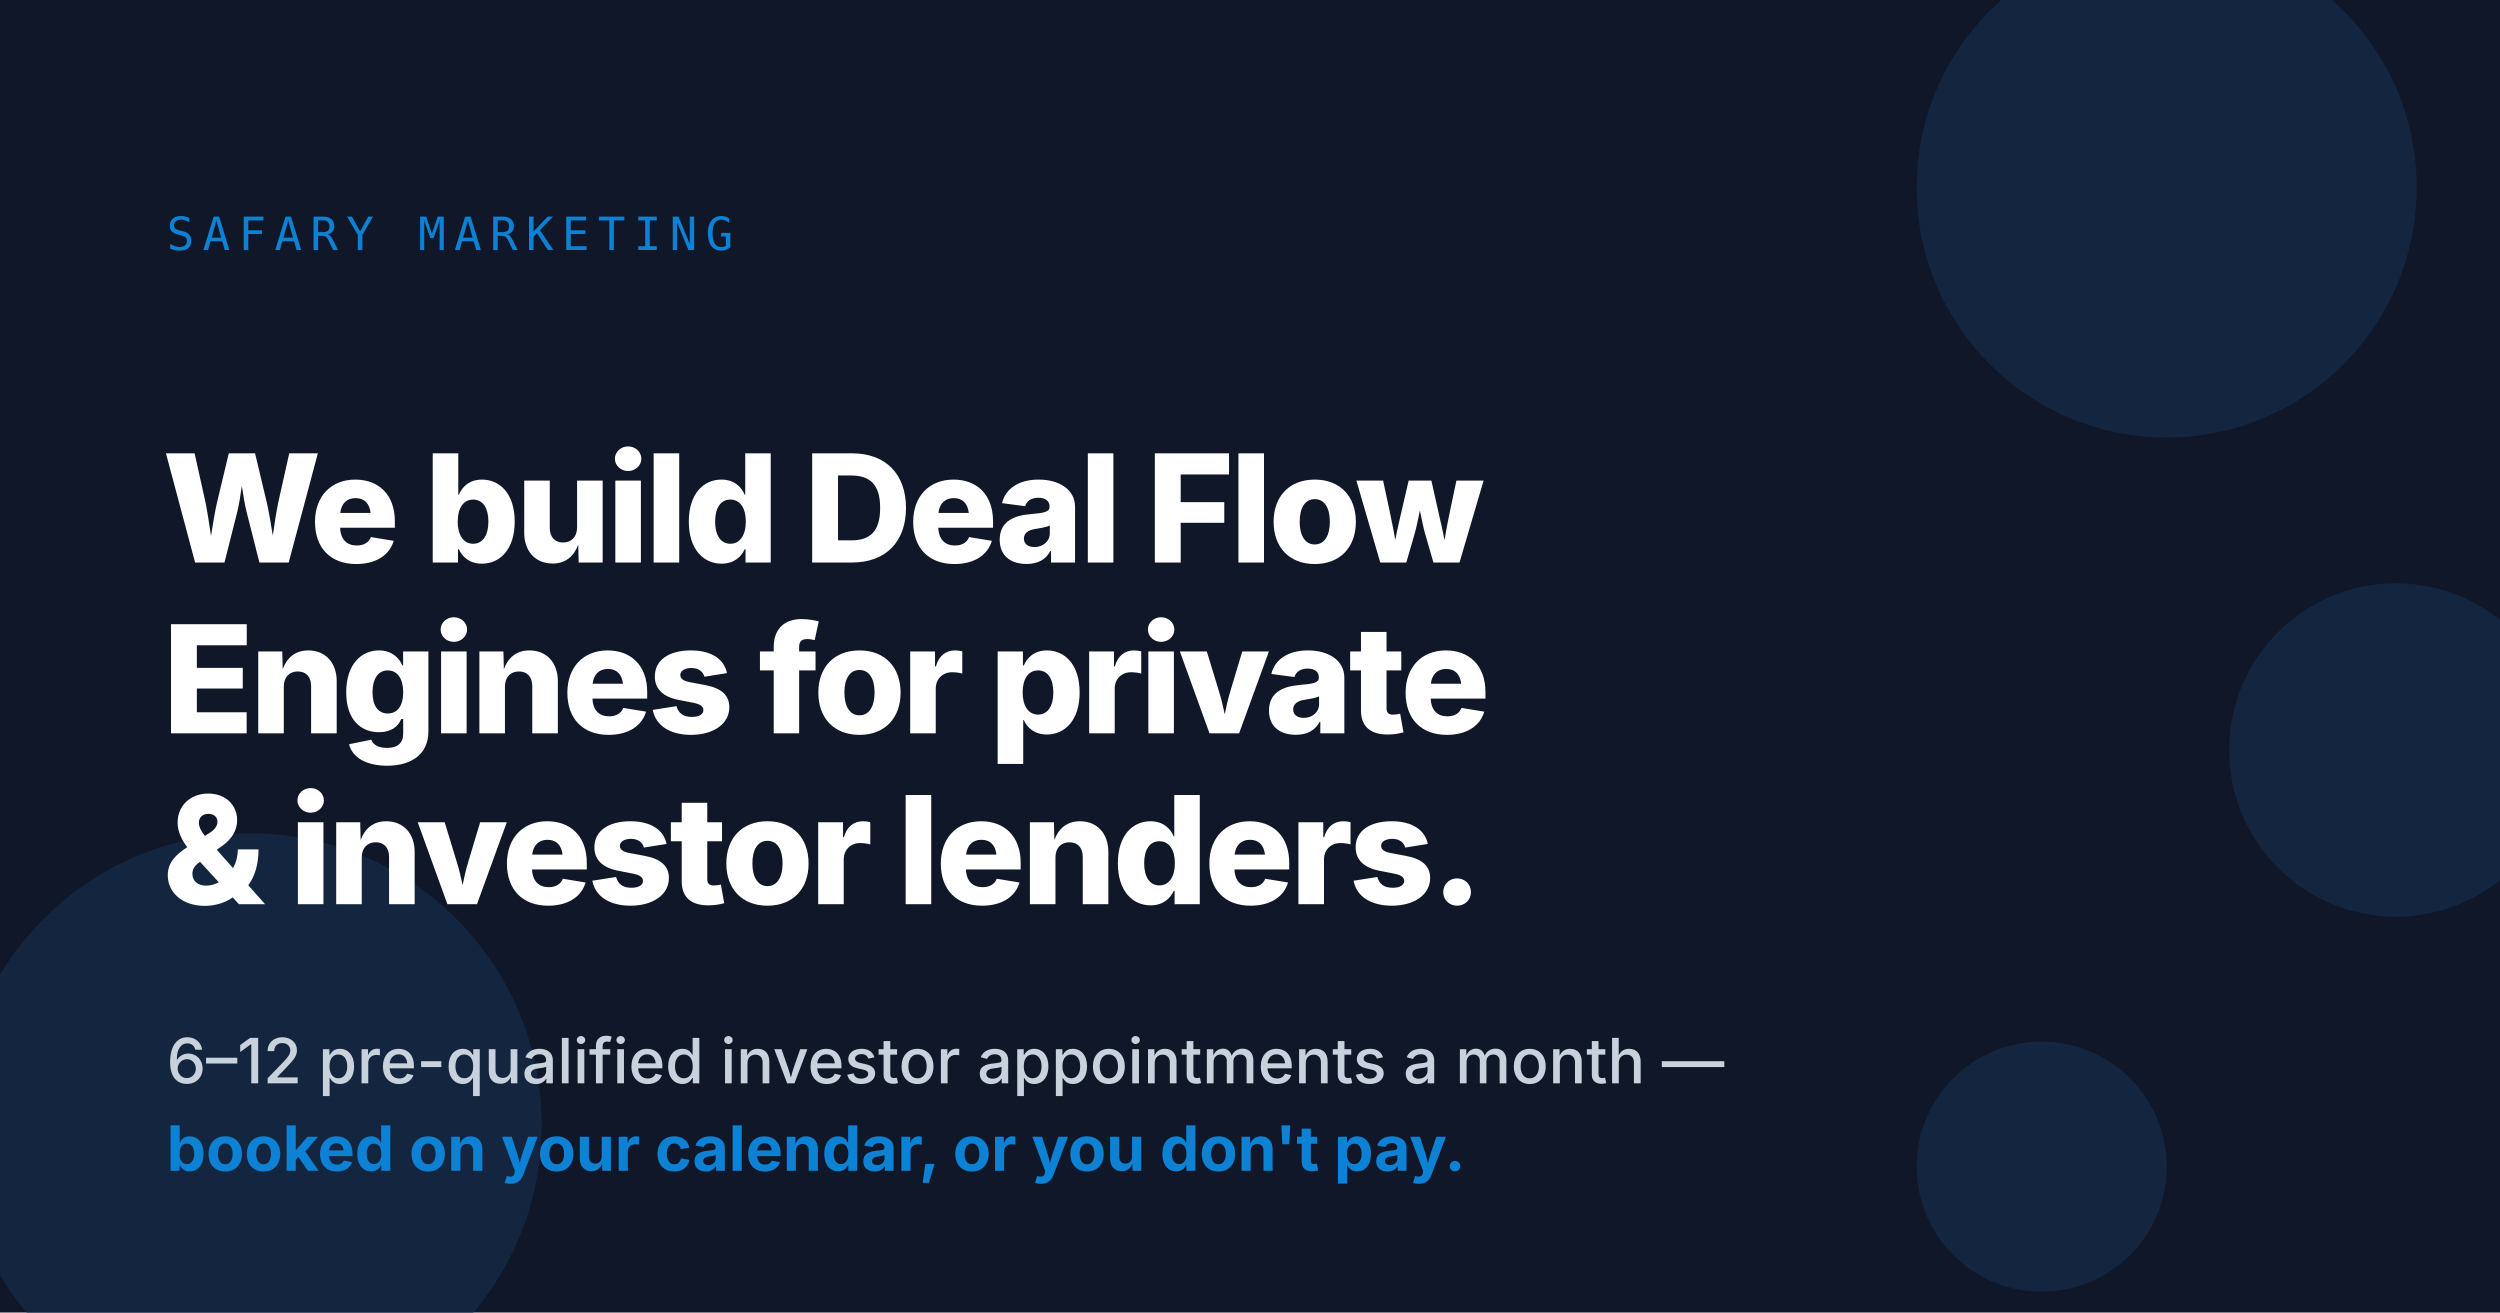
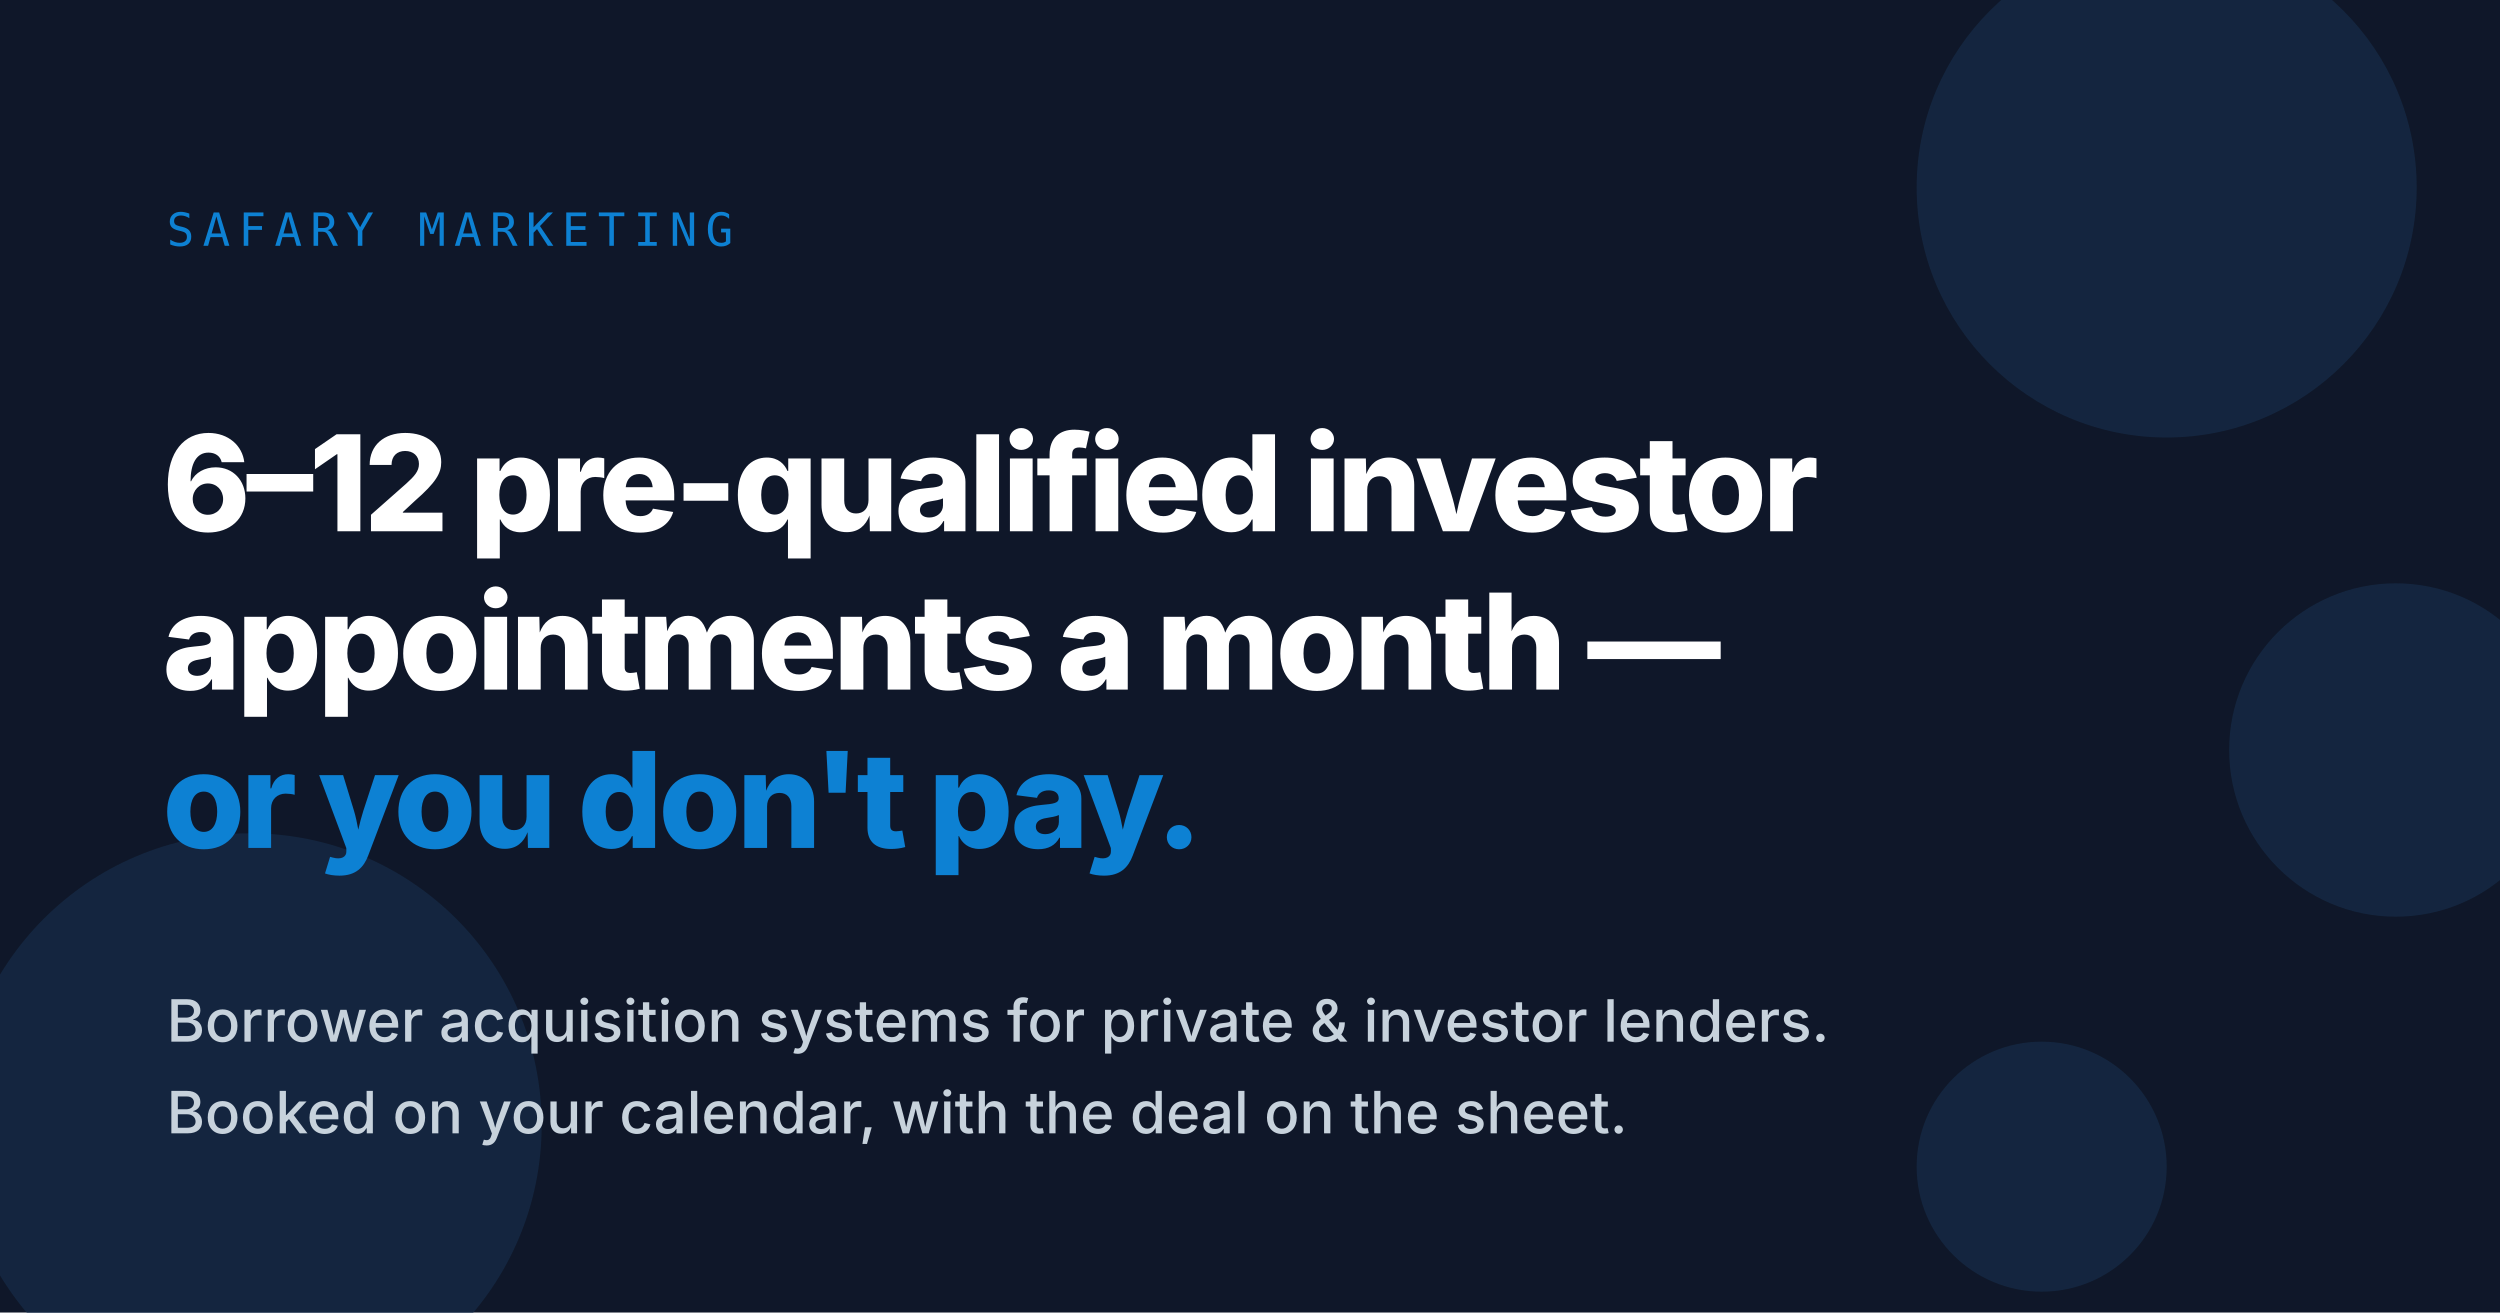
<svg xmlns="http://www.w3.org/2000/svg" width="1200" height="630" viewBox="0 0 1200 630">
  <rect width="1200" height="630" fill="#0F1729" />
  <g fill="#173252" opacity="0.55">
    <circle cx="1040" cy="90" r="120" />
    <circle cx="1150" cy="360" r="80" />
    <circle cx="120" cy="540" r="140" />
    <circle cx="980" cy="560" r="60" />
  </g>
-   <text x="80" y="120" font-family="DM Mono, monospace" font-size="22" letter-spacing="4" fill="#0D81D3">SAFARY MARKETING</text>
-   <text x="78" y="270" font-family="Inter, Arial, sans-serif" font-size="72" font-weight="800" letter-spacing="-2" fill="#FFFFFF">We build Deal Flow</text>
-   <text x="78" y="352" font-family="Inter, Arial, sans-serif" font-size="72" font-weight="800" letter-spacing="-2" fill="#FFFFFF">Engines for private</text>
-   <text x="78" y="434" font-family="Inter, Arial, sans-serif" font-size="72" font-weight="800" letter-spacing="-2" fill="#FFFFFF">&amp; investor lenders.</text>
-   <text x="80" y="520" font-family="Inter, Arial, sans-serif" font-size="30" font-weight="500" fill="#C7D2DC">6–12 pre-qualified investor appointments a month —</text>
-   <text x="80" y="562" font-family="Inter, Arial, sans-serif" font-size="30" font-weight="700" fill="#0D81D3">booked on your calendar, or you don't pay.</text>
+   <text x="80" y="118" font-family="DM Mono, monospace" font-size="22" letter-spacing="4" fill="#0D81D3">SAFARY MARKETING</text>
+   <text x="78" y="255" font-family="Inter, Arial, sans-serif" font-size="64" font-weight="800" letter-spacing="-2" fill="#FFFFFF">6–12 pre-qualified investor</text>
+   <text x="78" y="331" font-family="Inter, Arial, sans-serif" font-size="64" font-weight="800" letter-spacing="-2" fill="#FFFFFF">appointments a month —</text>
+   <text x="78" y="407" font-family="Inter, Arial, sans-serif" font-size="64" font-weight="800" letter-spacing="-2" fill="#0D81D3">or you don't pay.</text>
+   <text x="80" y="500" font-family="Inter, Arial, sans-serif" font-size="28" font-weight="500" fill="#C7D2DC">Borrower acquisition systems for private &amp; investor lenders.</text>
+   <text x="80" y="544" font-family="Inter, Arial, sans-serif" font-size="28" font-weight="500" fill="#C7D2DC">Booked on your calendar, with the deal on the sheet.</text>
</svg>
